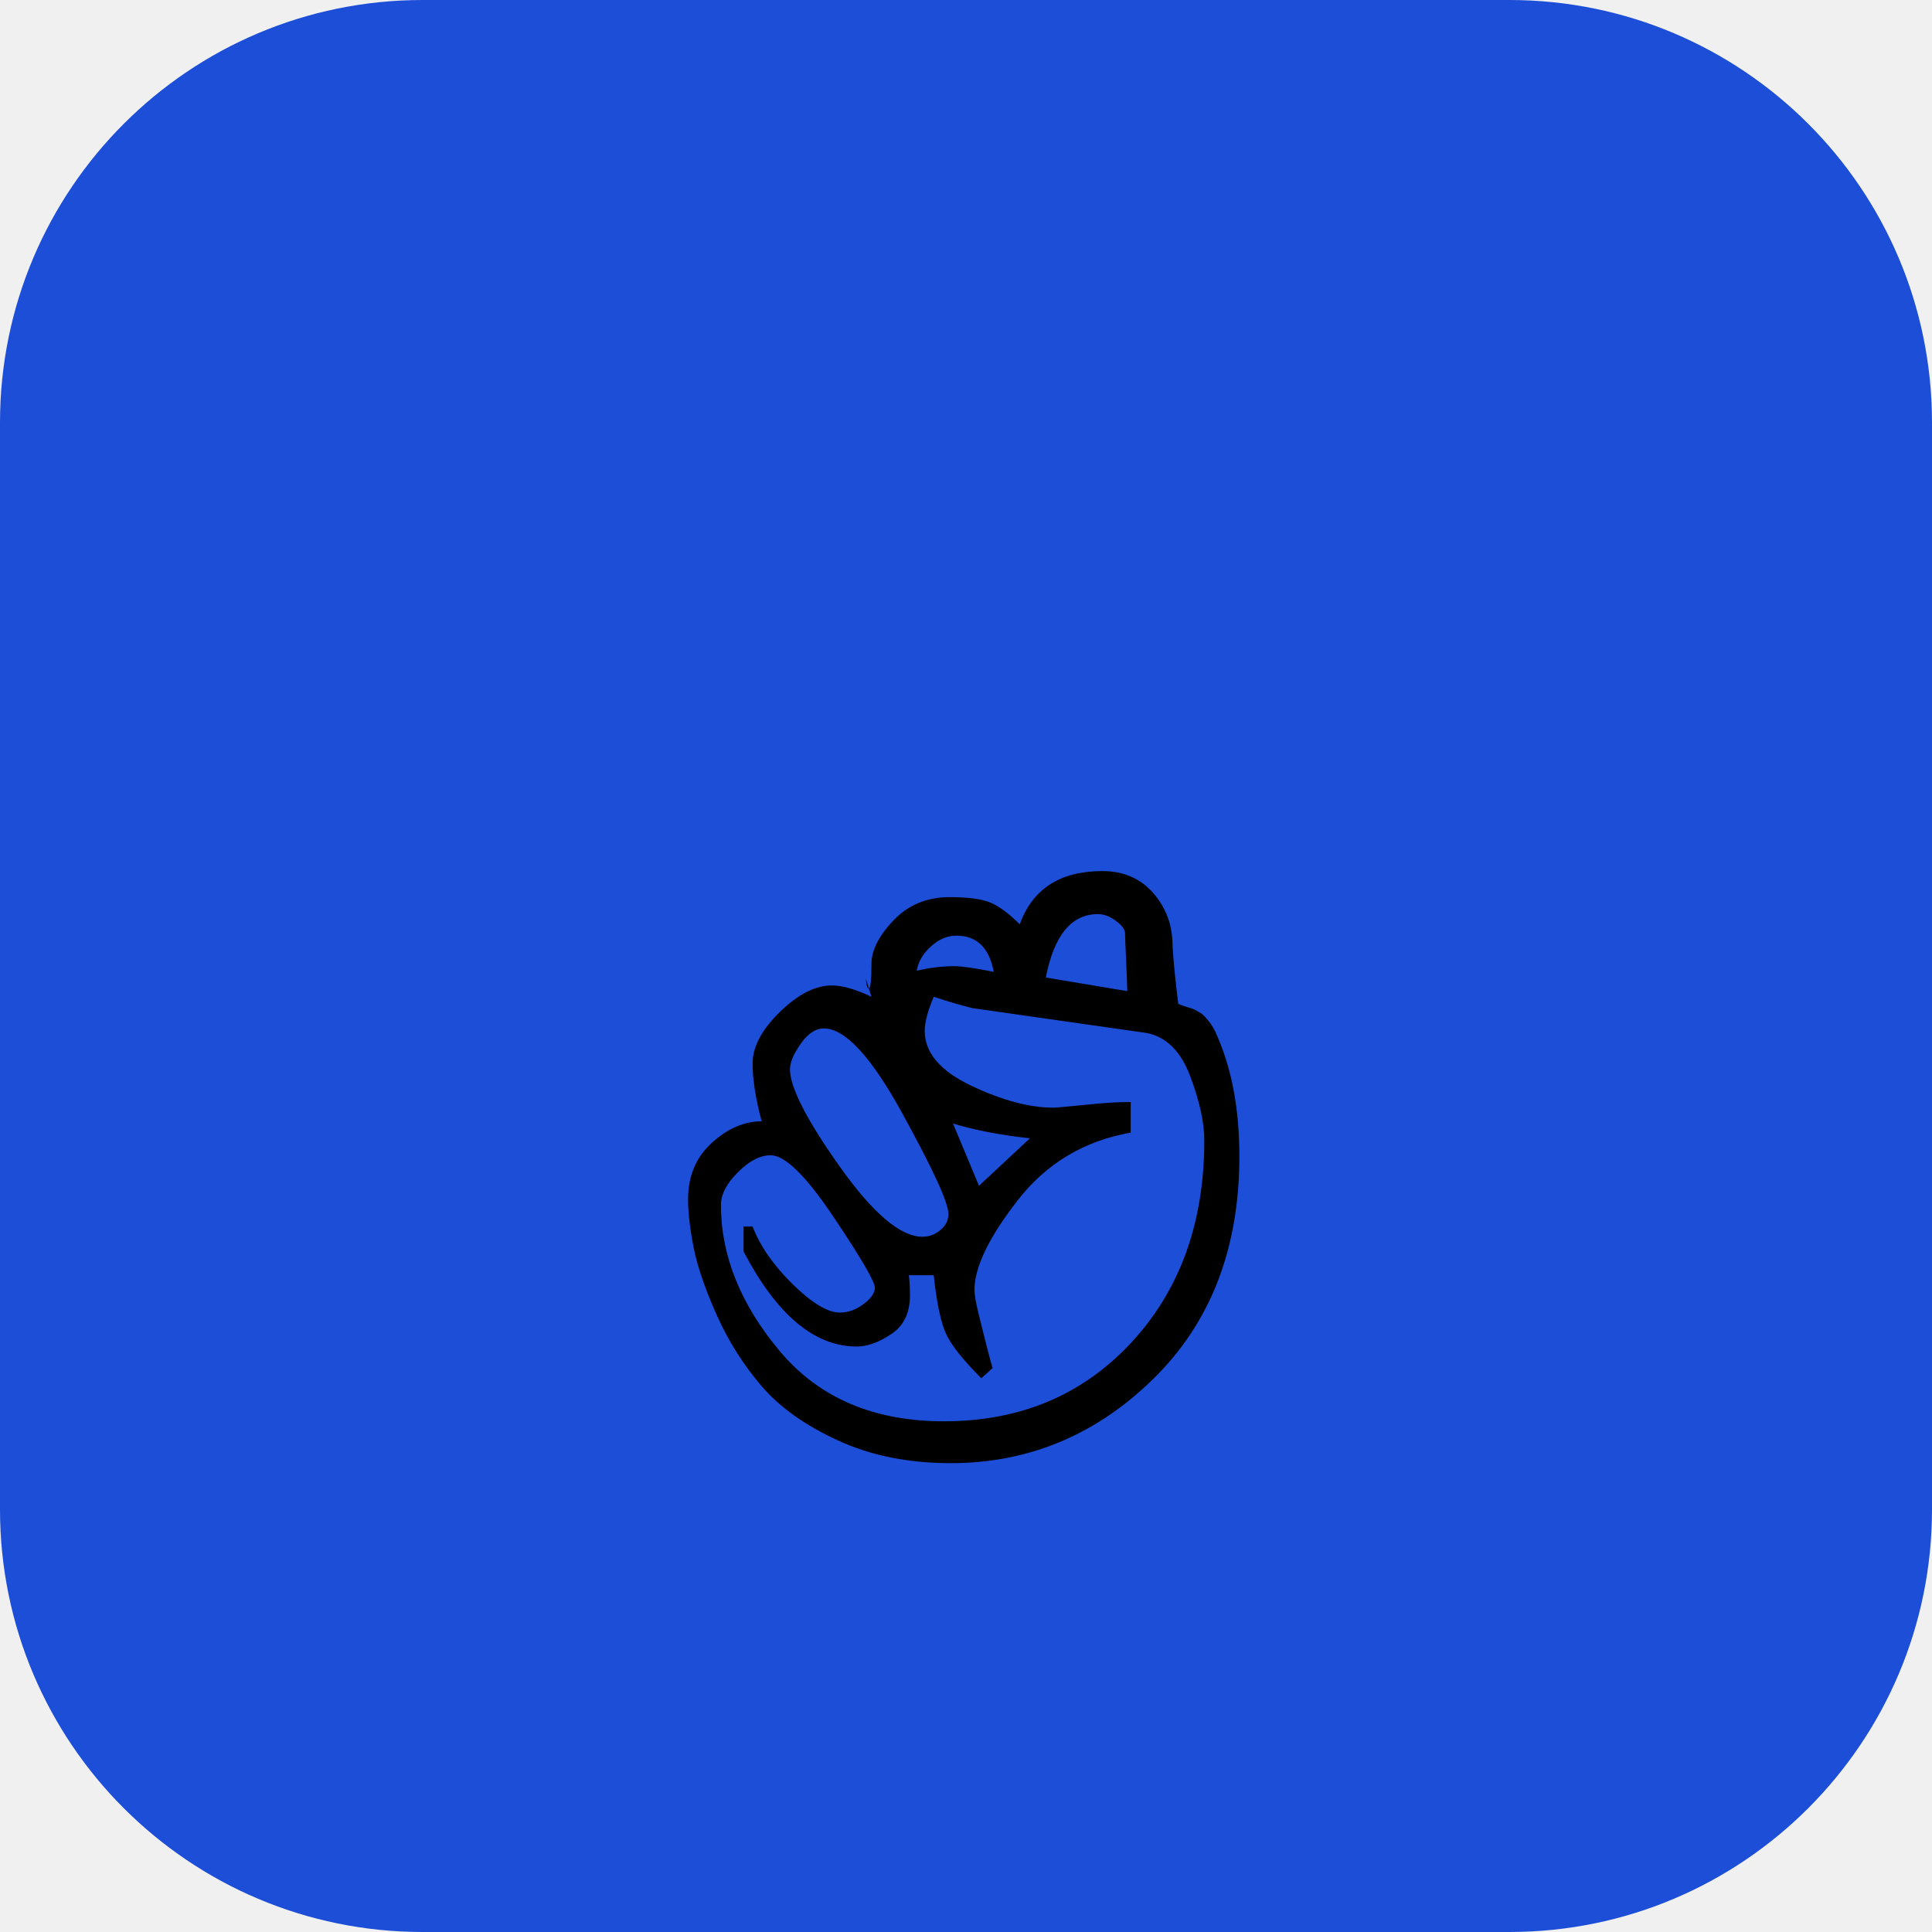
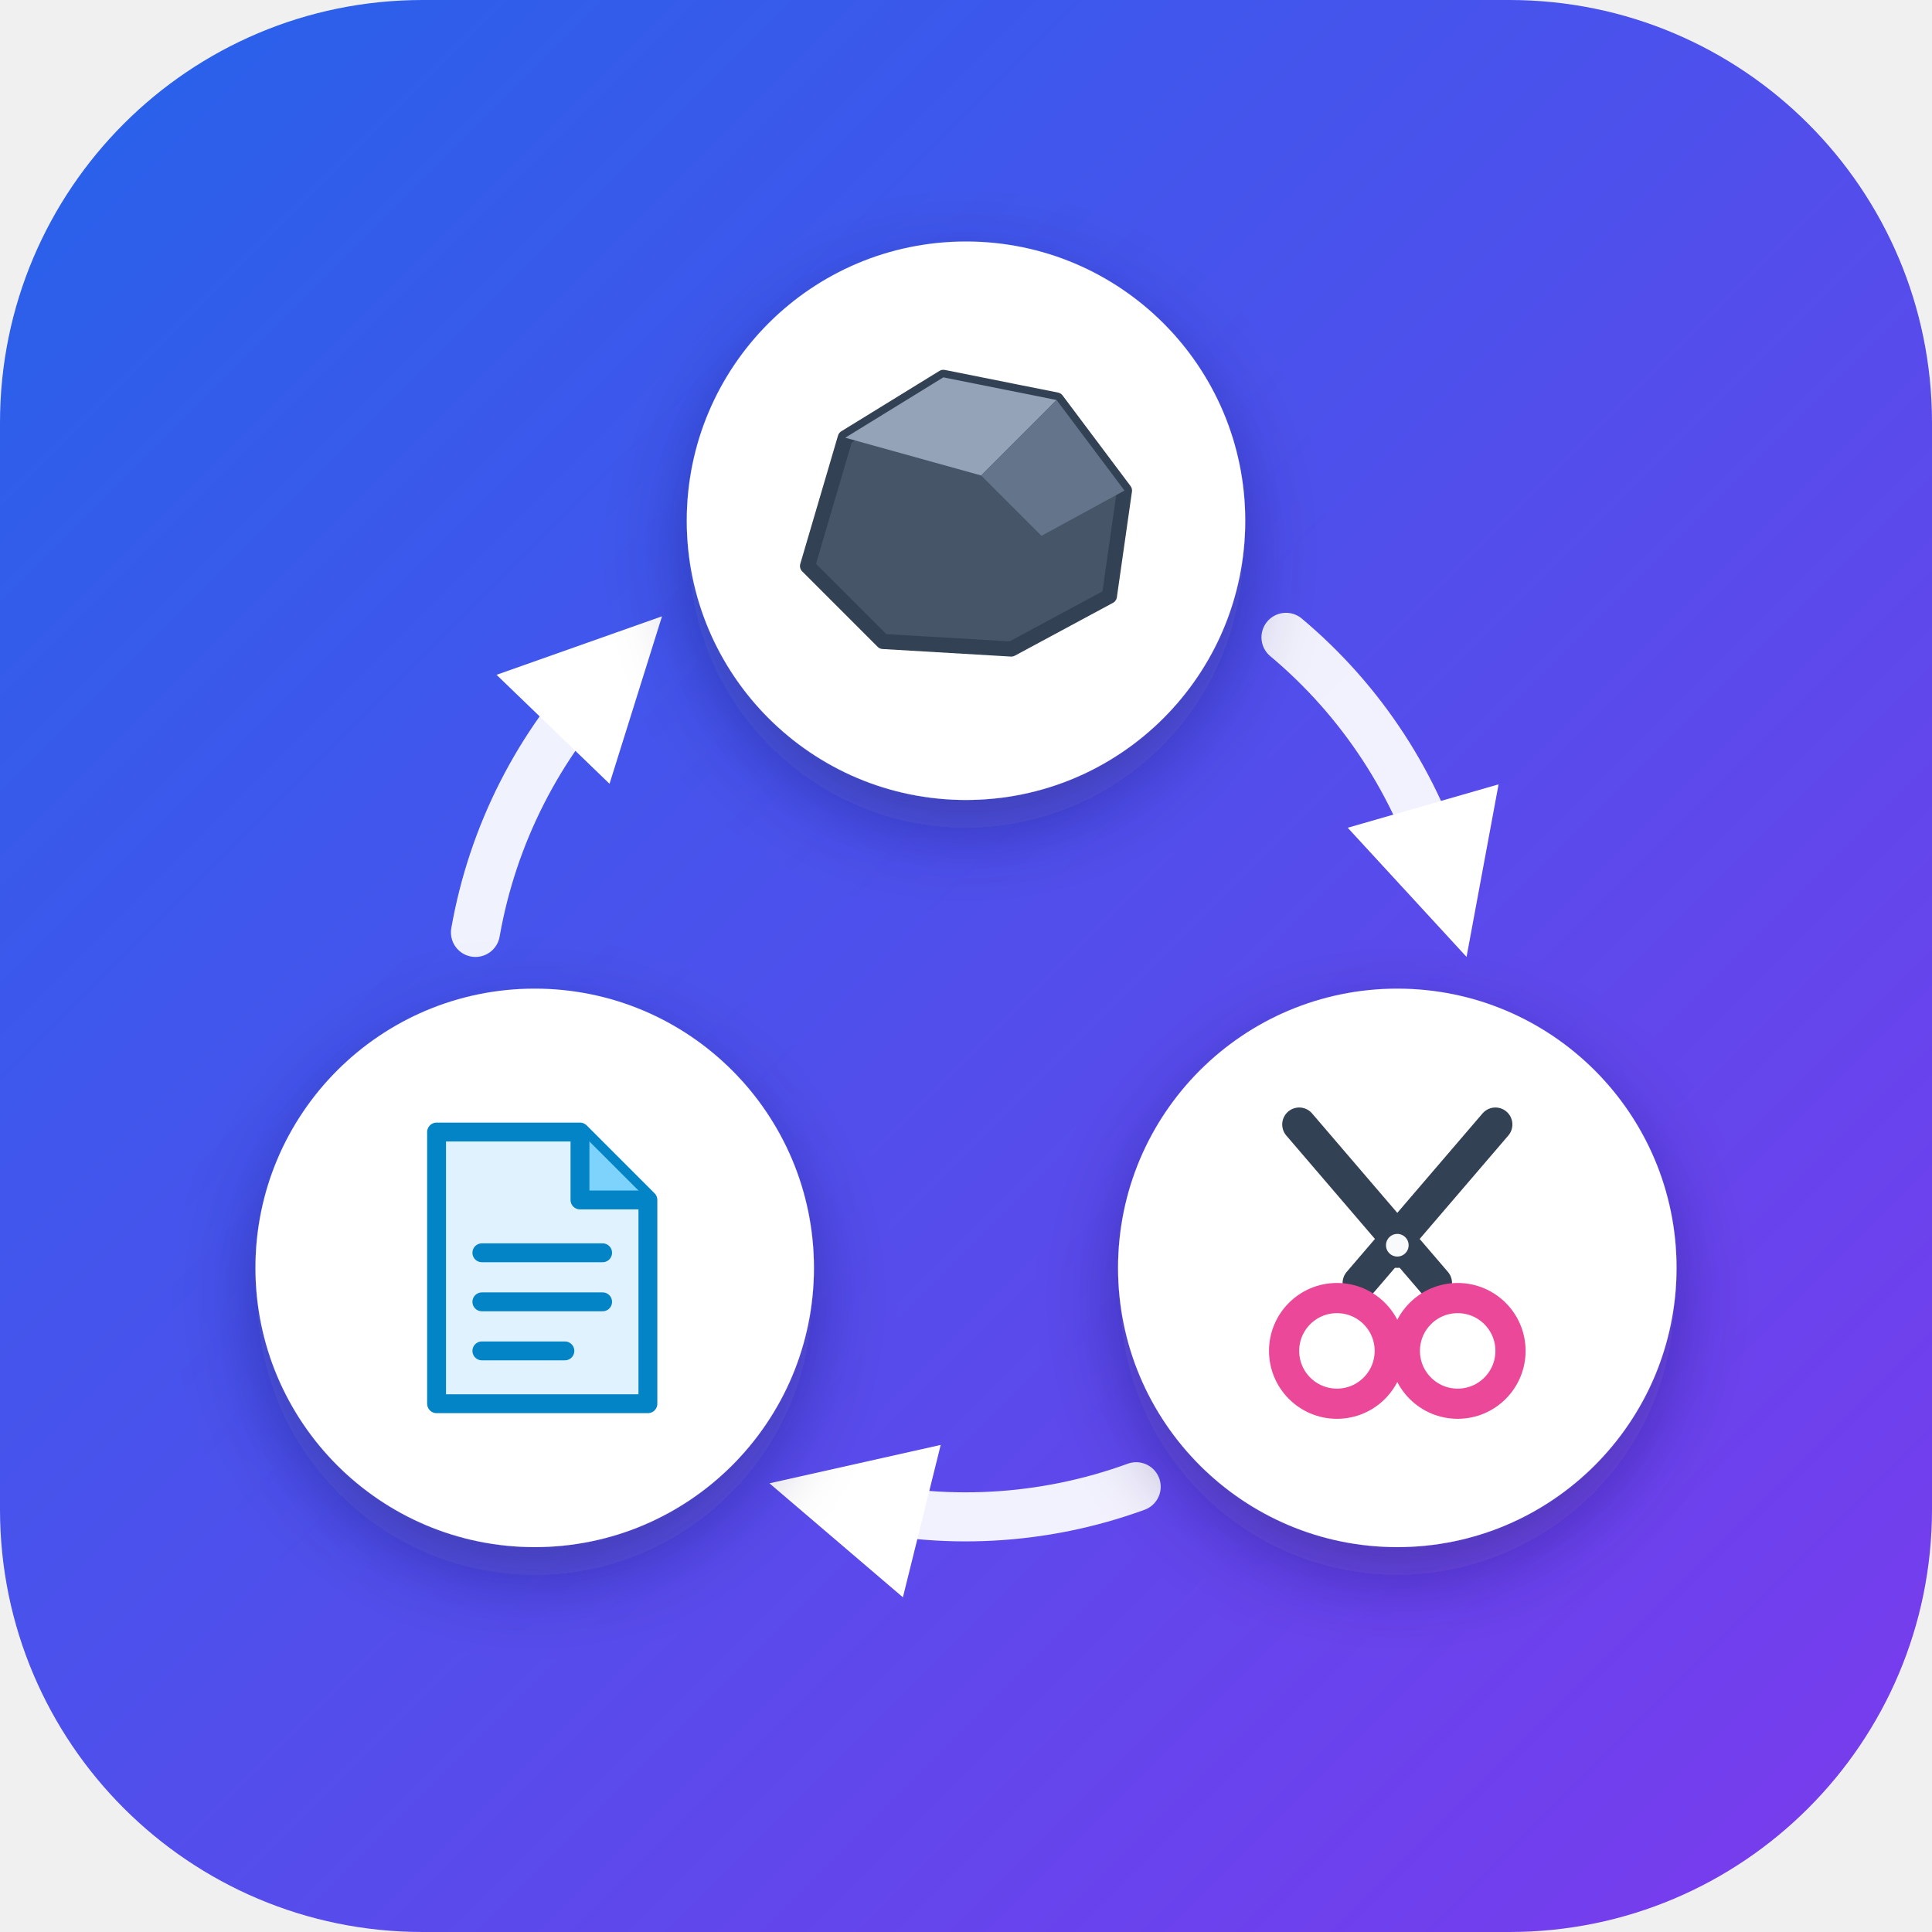
<svg xmlns="http://www.w3.org/2000/svg" viewBox="0 0 512 512">
-   <rect width="512" height="512" rx="112" fill="#1d4ed8" />
-   <text x="256" y="300" font-size="300" text-anchor="middle" dominant-baseline="middle">✊</text>
+   <defs>
+     <linearGradient id="bg" x1="0" y1="0" x2="1" y2="1">
+       <stop offset="0" stop-color="#2563eb" />
+       <stop offset="1" stop-color="#7c3aed" />
+     </linearGradient>
+     <filter id="shadow" x="-20%" y="-20%" width="140%" height="140%">
+       <feDropShadow dx="0" dy="8" stdDeviation="10" flood-color="#1e1b4b" flood-opacity="0.35" />
+     </filter>
+     <marker id="head" viewBox="0 0 10 10" refX="5" refY="5" markerWidth="3.2" markerHeight="3.2" orient="auto-start-reverse">
+       <path d="M0 0 L10 5 L0 10 z" fill="#ffffff" />
+     </marker>
+   </defs>
+   <rect width="512" height="512" rx="112" fill="url(#bg)" />
+   <path d="M340.8 168.9 A132 132 0 0 1 382.9 233.6" fill="none" stroke="#ffffff" stroke-width="13" stroke-linecap="round" stroke-opacity="0.92" marker-end="url(#head)" />
+   <path d="M301.1 394.0 A132 132 0 0 1 224.1 398.1" fill="none" stroke="#ffffff" stroke-width="13" stroke-linecap="round" stroke-opacity="0.92" marker-end="url(#head)" />
+   <path d="M126.0 247.1 A132 132 0 0 1 161.0 178.3" fill="none" stroke="#ffffff" stroke-width="13" stroke-linecap="round" stroke-opacity="0.92" marker-end="url(#head)" />
+   <g filter="url(#shadow)">
+     <circle cx="256.0" cy="138.0" r="74" fill="#ffffff" />
+   </g>
+   <g transform="translate(256.0 138.0) scale(1.0)">
+     <path d="M-42 12 L-32 -22 L-6 -38 L24 -32 L42 -8 L38 20 L12 34 L-22 32 Z" fill="#475569" stroke="#334155" stroke-width="4" stroke-linejoin="round" />
+     <path d="M-32 -22 L-6 -38 L24 -32 L4 -12 Z" fill="#94a3b8" />
+     <path d="M4 -12 L24 -32 L42 -8 L20 4 Z" fill="#64748b" />
+   </g>
+   <g filter="url(#shadow)">
+     <circle cx="370.3" cy="336.0" r="74" fill="#ffffff" />
+   </g>
+   <g transform="translate(370.3 336.0) scale(1.0)">
+     <path d="M-10 4 L26 -38 M10 4 L-26 -38" stroke="#334155" stroke-width="9" stroke-linecap="round" />
+     <circle cx="-16" cy="22" r="14" fill="none" stroke="#ec4899" stroke-width="8" />
+     <circle cx="16" cy="22" r="14" fill="none" stroke="#ec4899" stroke-width="8" />
+     <circle cx="0" cy="-6" r="4.5" fill="#f8fafc" stroke="#334155" stroke-width="3" />
+   </g>
+   <g filter="url(#shadow)">
+     <circle cx="141.7" cy="336.0" r="74" fill="#ffffff" />
+   </g>
+   <g transform="translate(141.7 336.0) scale(1.0)">
+     <path d="M-26 -36 H12 L30 -18 V36 H-26 Z" fill="#e0f2fe" stroke="#0284c7" stroke-width="5" stroke-linejoin="round" />
+     <path d="M12 -36 V-18 H30" fill="#7dd3fc" stroke="#0284c7" stroke-width="5" stroke-linejoin="round" />
+     <path d="M-14 -4 H18 M-14 9 H18 M-14 22 H8" stroke="#0284c7" stroke-width="5" stroke-linecap="round" />
+   </g>
</svg>
